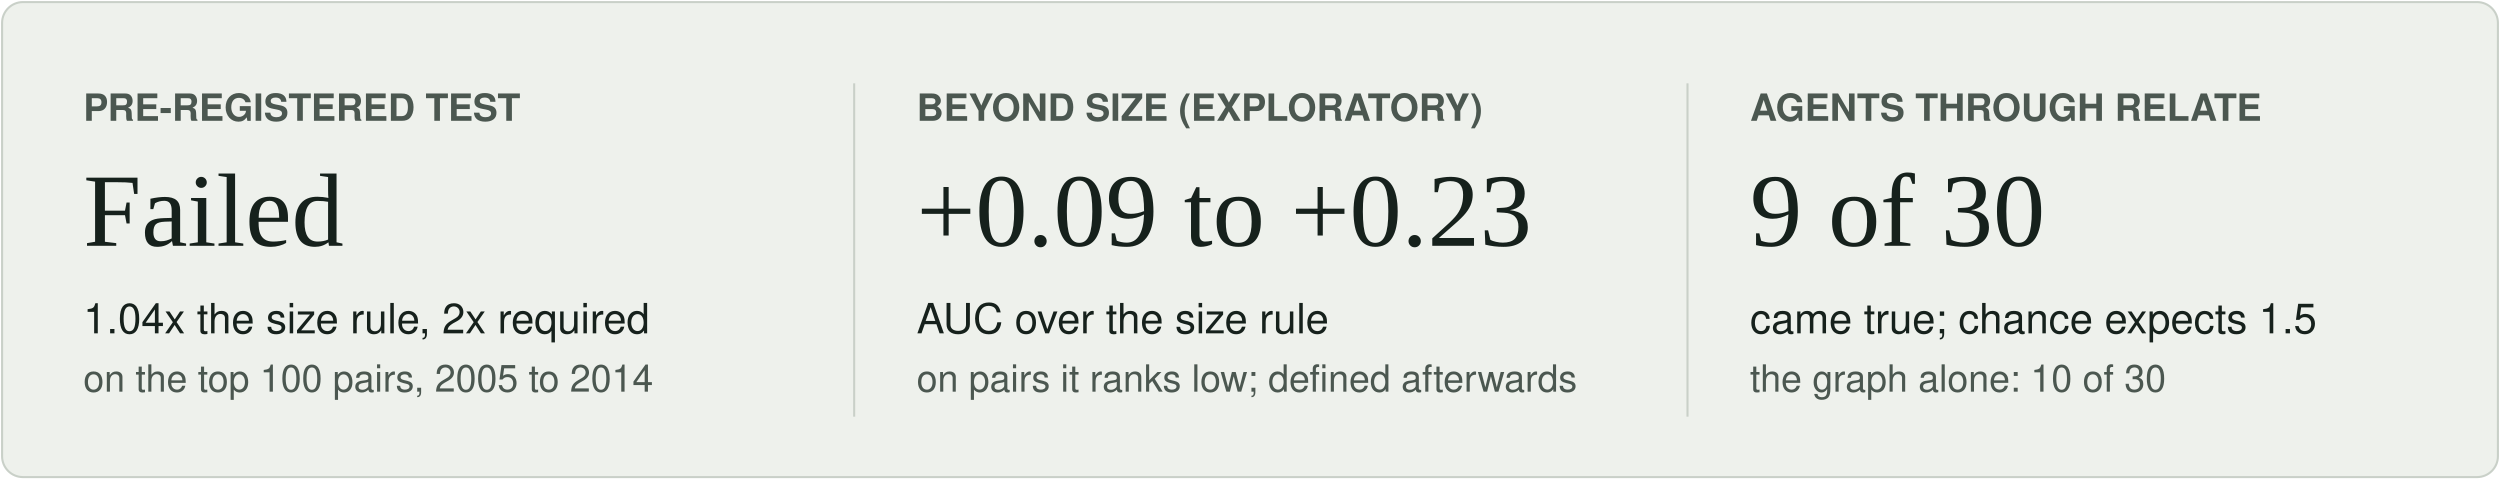
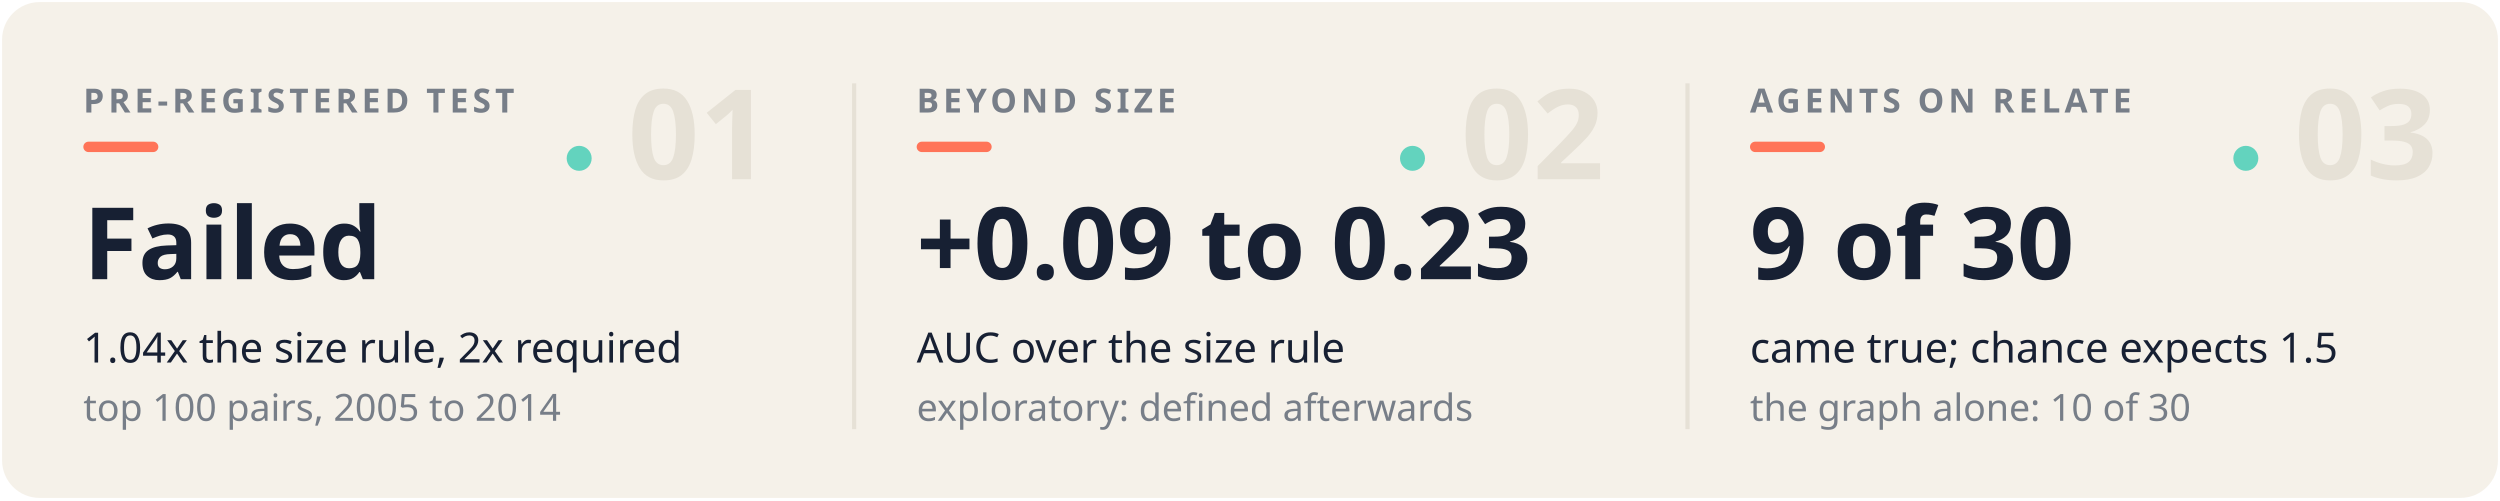
- <svg xmlns="http://www.w3.org/2000/svg" viewBox="0 0 1200 230" width="100%" role="img" aria-label="Results: the pre-registered test failed (1.04 times the size rule, 2 times required); beyond size the graph adds 0.09 to 0.23 AUC (exploratory); agents reading the graph through Relate picked 9 of 30 pairs that came true, where chance expects 1.5 and the graph alone got 10.">
-   <rect x="1" y="1" width="1198" height="228" rx="10" fill="#EEF1EC" stroke="#C9D0C8" />
-   <text x="40" y="58" font-size="18" font-weight="600" fill="#4B5750" font-family="system-ui, -apple-system, 'Segoe UI', Helvetica, Arial, sans-serif">PRE-REGISTERED TEST</text>
-   <text x="40" y="118" font-size="50" fill="#16211C" font-family="Georgia, 'Times New Roman', serif">Failed</text>
-   <text x="40" y="160" font-size="20" fill="#16211C" font-family="system-ui, -apple-system, 'Segoe UI', Helvetica, Arial, sans-serif">1.04x the size rule, 2x required</text>
-   <text x="40" y="188" font-size="18" fill="#4B5750" font-family="system-ui, -apple-system, 'Segoe UI', Helvetica, Arial, sans-serif">on the top 100 pairs, 2005 to 2014</text>
-   <line x1="410" y1="40" x2="410" y2="200" stroke="#C9D0C8" />
-   <text x="440" y="58" font-size="18" font-weight="600" fill="#4B5750" font-family="system-ui, -apple-system, 'Segoe UI', Helvetica, Arial, sans-serif">BEYOND SIZE (EXPLORATORY)</text>
-   <text x="440" y="118" font-size="50" fill="#16211C" font-family="Georgia, 'Times New Roman', serif">+0.09 to +0.23</text>
-   <text x="440" y="160" font-size="20" fill="#16211C" font-family="system-ui, -apple-system, 'Segoe UI', Helvetica, Arial, sans-serif">AUC over the size rule</text>
-   <text x="440" y="188" font-size="18" fill="#4B5750" font-family="system-ui, -apple-system, 'Segoe UI', Helvetica, Arial, sans-serif">on pairs it ranks low; defined afterwards</text>
-   <line x1="810" y1="40" x2="810" y2="200" stroke="#C9D0C8" />
-   <text x="840" y="58" font-size="18" font-weight="600" fill="#4B5750" font-family="system-ui, -apple-system, 'Segoe UI', Helvetica, Arial, sans-serif">AGENTS THROUGH RELATE</text>
-   <text x="840" y="118" font-size="50" fill="#16211C" font-family="Georgia, 'Times New Roman', serif">9 of 30</text>
-   <text x="840" y="160" font-size="20" fill="#16211C" font-family="system-ui, -apple-system, 'Segoe UI', Helvetica, Arial, sans-serif">came true; chance expects 1.5</text>
-   <text x="840" y="188" font-size="18" fill="#4B5750" font-family="system-ui, -apple-system, 'Segoe UI', Helvetica, Arial, sans-serif">the graph alone: 10 of 30</text>
+ <svg xmlns="http://www.w3.org/2000/svg" viewBox="0 0 1200 240" width="100%" role="img" aria-label="Results: the pre-registered test failed, 1.04 times the size rule against 2 times required. Beyond size, the graph adds 0.09 to 0.23 AUC (exploratory, defined afterwards). Agents reading the graph through Relate picked 9 of 30 pairs that came true, where chance expects 1.5 and the graph alone got 10.">
+   <rect x="1" y="1" width="1198" height="238" rx="18" fill="#F5F1E9" />
+   <text x="370" y="86" text-anchor="end" font-size="60" font-weight="700" fill="#E6E1D6" font-family="system-ui, -apple-system, 'Segoe UI', 'Noto Sans', Helvetica, Arial, sans-serif">01</text>
+   <circle cx="278" cy="76" r="6" fill="#63D3BE" />
+   <text x="40" y="54" text-anchor="start" font-size="16" font-weight="600" letter-spacing="2" fill="#777E88" font-family="system-ui, -apple-system, 'Segoe UI', 'Noto Sans', Helvetica, Arial, sans-serif">PRE-REGISTERED TEST</text>
+   <rect x="40" y="68" width="36" height="5" rx="2.5" fill="#FF7458" />
+   <text x="40" y="134" font-size="48" font-weight="700" fill="#172033" font-family="system-ui, -apple-system, 'Segoe UI', 'Noto Sans', Helvetica, Arial, sans-serif">Failed</text>
+   <text x="40" y="174" font-size="20" fill="#172033" font-family="system-ui, -apple-system, 'Segoe UI', 'Noto Sans', Helvetica, Arial, sans-serif">1.04x the size rule, 2x required</text>
+   <text x="40" y="202" font-size="18" fill="#777E88" font-family="system-ui, -apple-system, 'Segoe UI', 'Noto Sans', Helvetica, Arial, sans-serif">top 100 pairs, 2005 to 2014</text>
+   <line x1="410" y1="40" x2="410" y2="206" stroke="#E6E1D6" stroke-width="2" />
+   <text x="770" y="86" text-anchor="end" font-size="60" font-weight="700" fill="#E6E1D6" font-family="system-ui, -apple-system, 'Segoe UI', 'Noto Sans', Helvetica, Arial, sans-serif">02</text>
+   <circle cx="678" cy="76" r="6" fill="#63D3BE" />
+   <text x="440" y="54" text-anchor="start" font-size="16" font-weight="600" letter-spacing="2" fill="#777E88" font-family="system-ui, -apple-system, 'Segoe UI', 'Noto Sans', Helvetica, Arial, sans-serif">BEYOND SIZE</text>
+   <rect x="440" y="68" width="36" height="5" rx="2.5" fill="#FF7458" />
+   <text x="440" y="134" font-size="48" font-weight="700" fill="#172033" font-family="system-ui, -apple-system, 'Segoe UI', 'Noto Sans', Helvetica, Arial, sans-serif">+0.09 to 0.23</text>
+   <text x="440" y="174" font-size="20" fill="#172033" font-family="system-ui, -apple-system, 'Segoe UI', 'Noto Sans', Helvetica, Arial, sans-serif">AUC over the size rule</text>
+   <text x="440" y="202" font-size="18" fill="#777E88" font-family="system-ui, -apple-system, 'Segoe UI', 'Noto Sans', Helvetica, Arial, sans-serif">exploratory: defined afterwards</text>
+   <line x1="810" y1="40" x2="810" y2="206" stroke="#E6E1D6" stroke-width="2" />
+   <text x="1170" y="86" text-anchor="end" font-size="60" font-weight="700" fill="#E6E1D6" font-family="system-ui, -apple-system, 'Segoe UI', 'Noto Sans', Helvetica, Arial, sans-serif">03</text>
+   <circle cx="1078" cy="76" r="6" fill="#63D3BE" />
+   <text x="840" y="54" text-anchor="start" font-size="16" font-weight="600" letter-spacing="2" fill="#777E88" font-family="system-ui, -apple-system, 'Segoe UI', 'Noto Sans', Helvetica, Arial, sans-serif">AGENTS ON RELATE</text>
+   <rect x="840" y="68" width="36" height="5" rx="2.5" fill="#FF7458" />
+   <text x="840" y="134" font-size="48" font-weight="700" fill="#172033" font-family="system-ui, -apple-system, 'Segoe UI', 'Noto Sans', Helvetica, Arial, sans-serif">9 of 30</text>
+   <text x="840" y="174" font-size="20" fill="#172033" font-family="system-ui, -apple-system, 'Segoe UI', 'Noto Sans', Helvetica, Arial, sans-serif">came true; chance expects 1.5</text>
+   <text x="840" y="202" font-size="18" fill="#777E88" font-family="system-ui, -apple-system, 'Segoe UI', 'Noto Sans', Helvetica, Arial, sans-serif">the graph alone: 10 of 30</text>
</svg>
